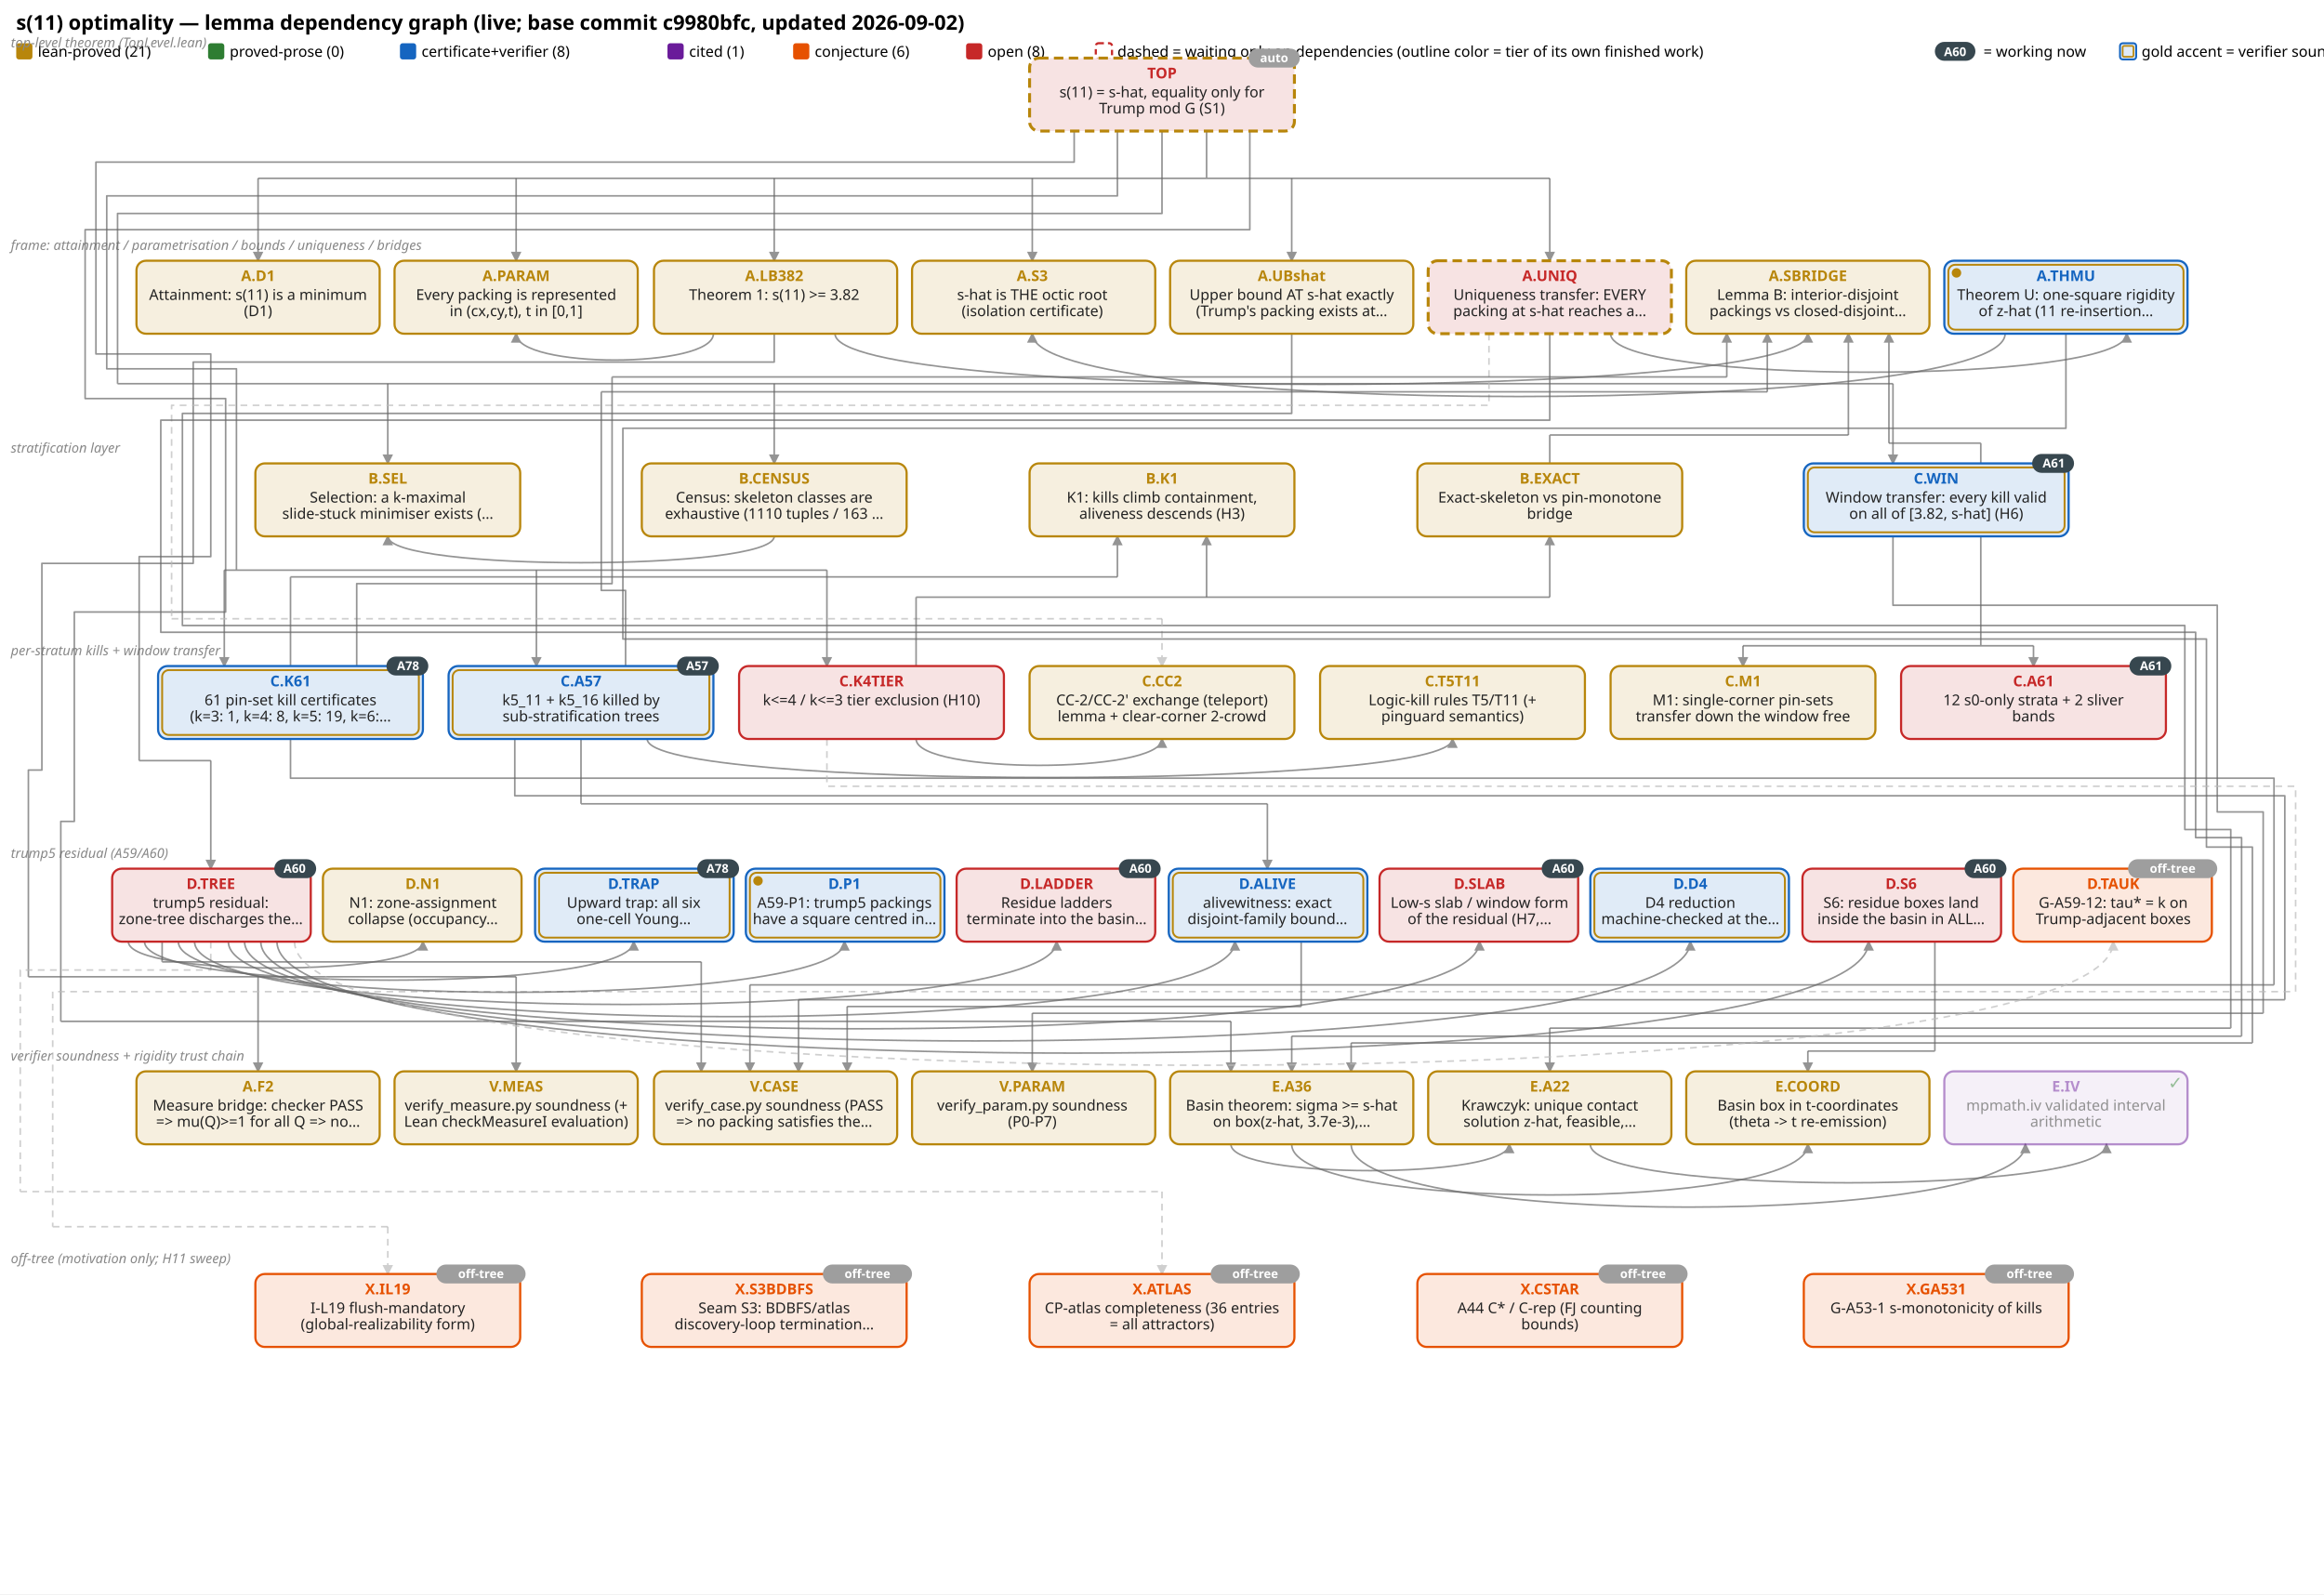
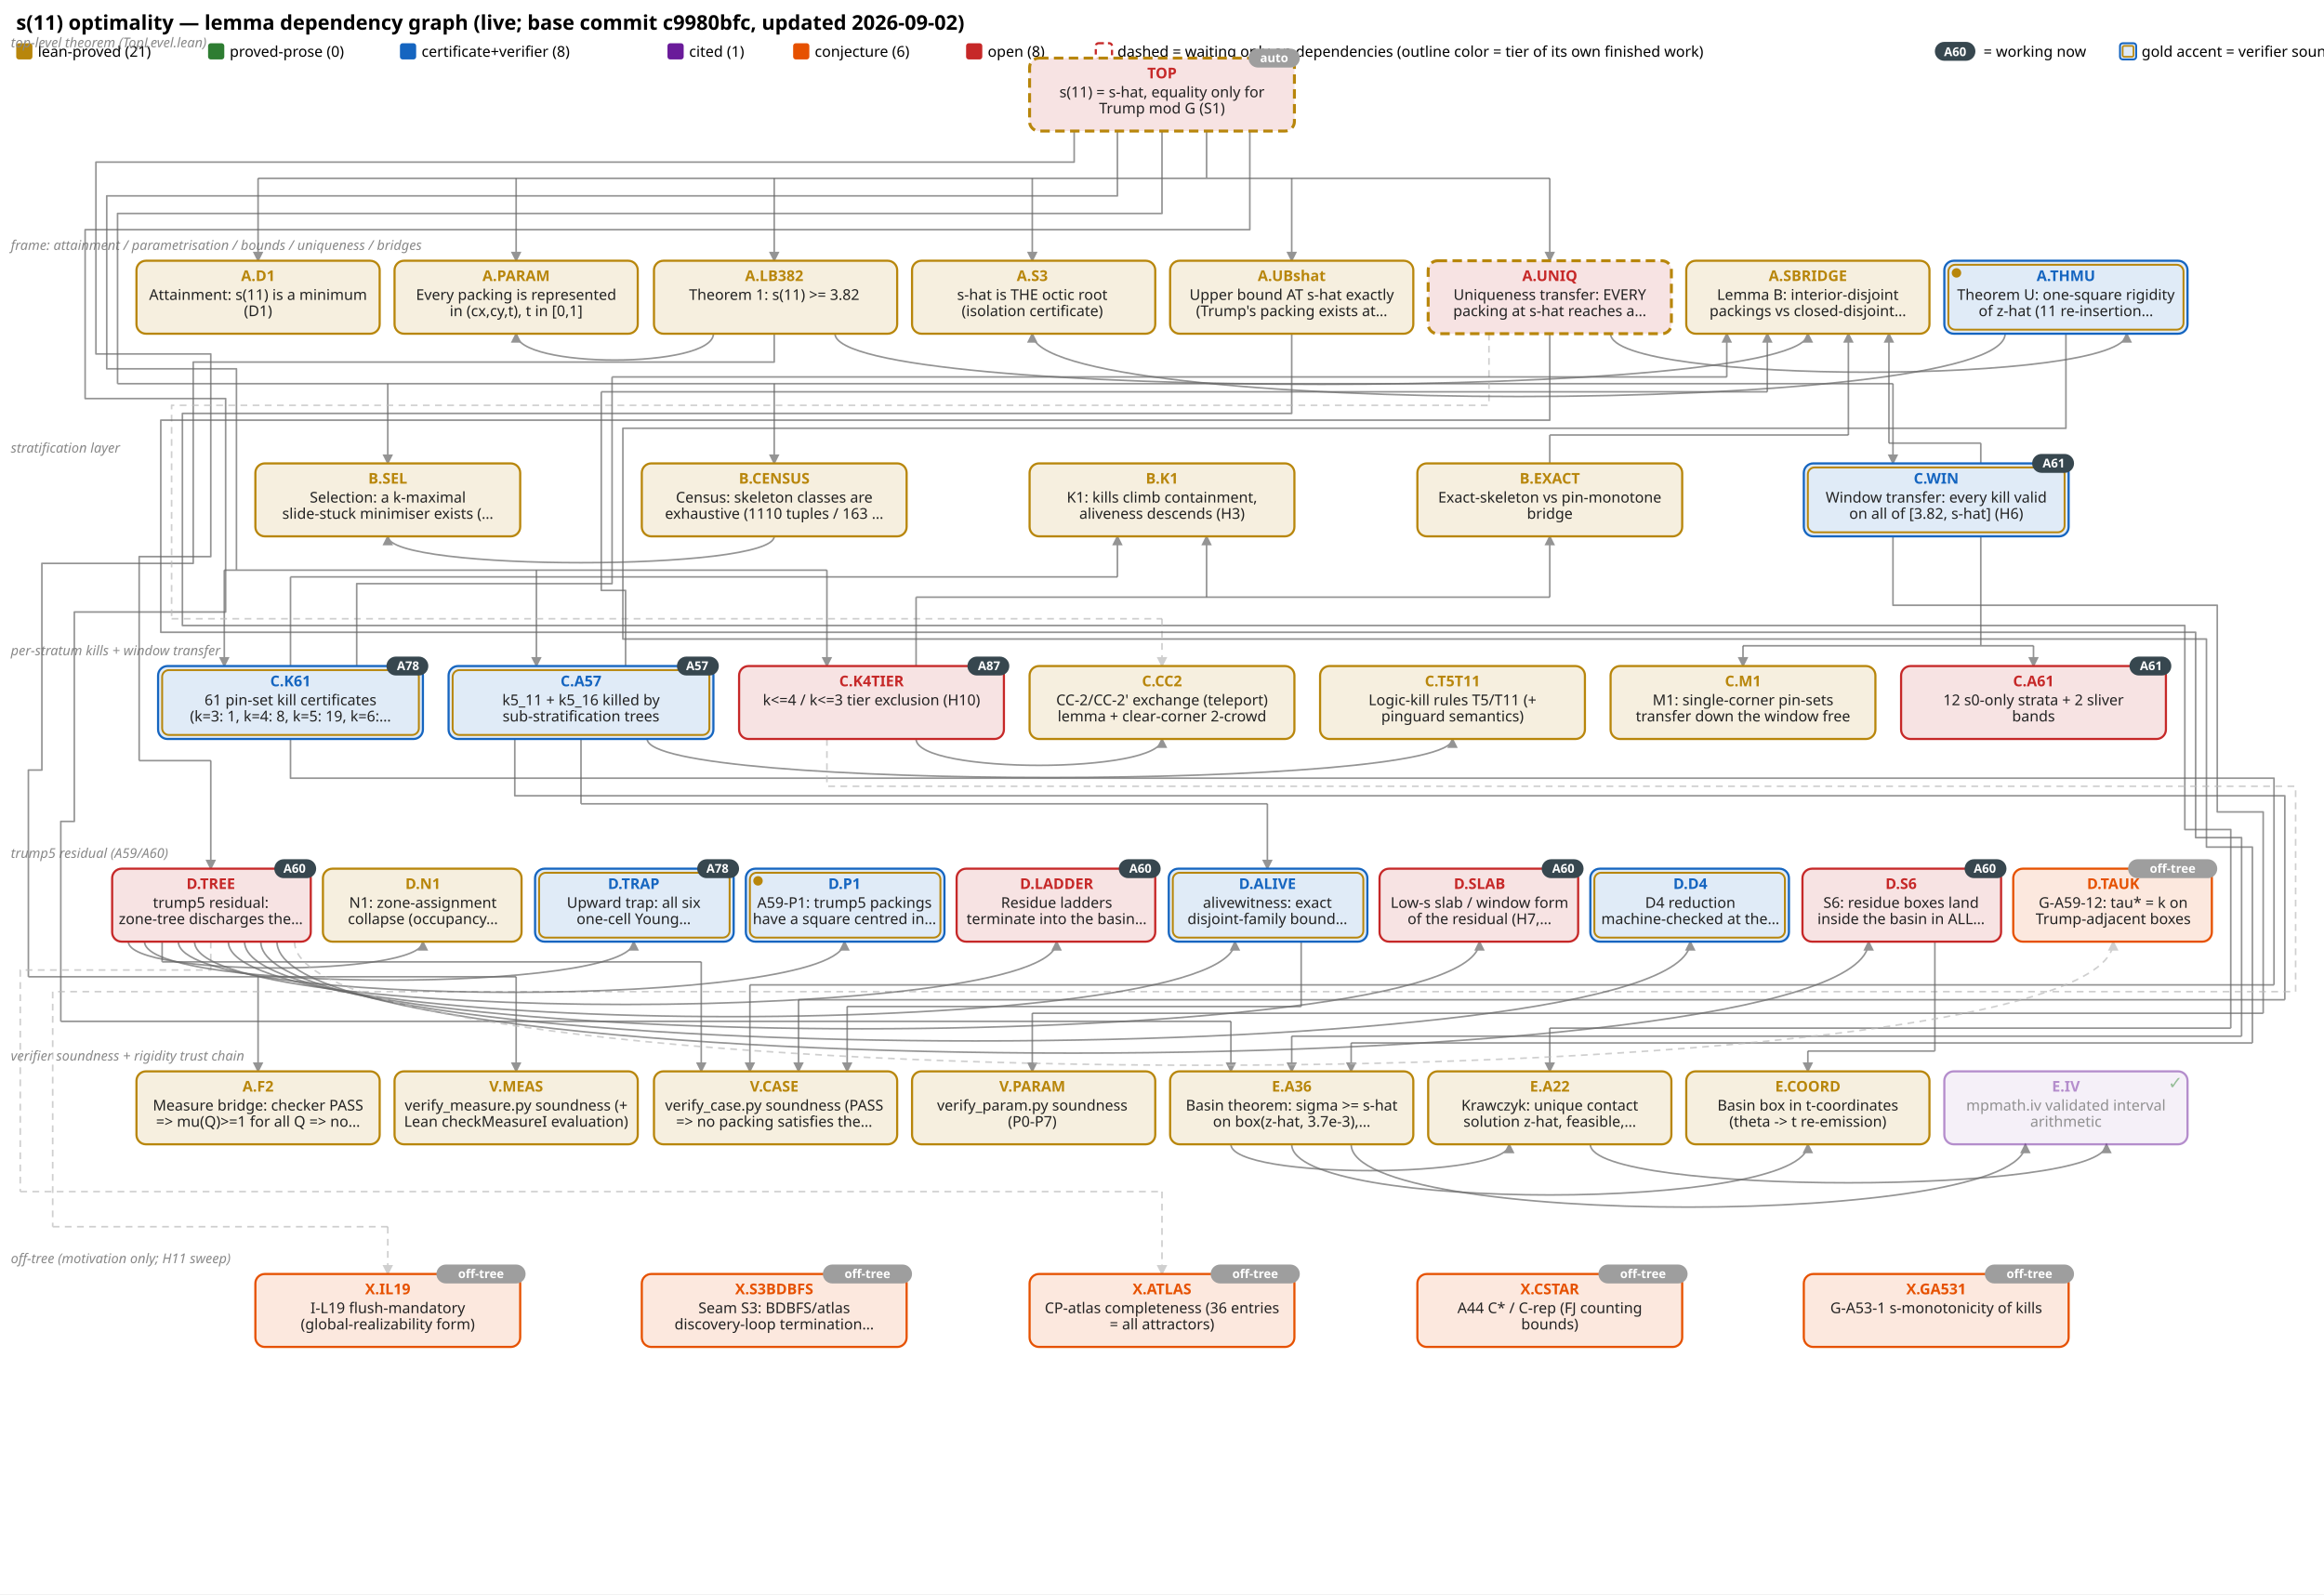
<svg xmlns="http://www.w3.org/2000/svg" width="1720" height="1180" font-family="Segoe UI, sans-serif" font-size="11">
  <defs>
    <marker id="arr" viewBox="0 0 10 10" refX="8.5" refY="5" markerWidth="6.5" markerHeight="6.5" orient="auto-start-reverse">
      <path d="M0,0 L10,5 L0,10 z" fill="#666" />
    </marker>
    <marker id="arrm" viewBox="0 0 10 10" refX="8.5" refY="5" markerWidth="6.5" markerHeight="6.5" orient="auto-start-reverse">
      <path d="M0,0 L10,5 L0,10 z" fill="#bbb" />
    </marker>
  </defs>
  <rect width="1720" height="1180" fill="white" />
  <text x="12" y="22" font-size="15" font-weight="bold">s(11) optimality — lemma dependency graph (live; base commit c9980bfc, updated 2026-09-02)</text>
  <rect x="12" y="32" width="12" height="12" fill="#b8860b" rx="2" />
  <text x="28" y="42">lean-proved (21)</text>
  <rect x="154" y="32" width="12" height="12" fill="#2e7d32" rx="2" />
  <text x="170" y="42">proved-prose (0)</text>
  <rect x="296" y="32" width="12" height="12" fill="#1565c0" rx="2" />
  <text x="312" y="42">certificate+verifier (8)</text>
  <rect x="494" y="32" width="12" height="12" fill="#6a1b9a" rx="2" />
  <text x="510" y="42">cited (1)</text>
  <rect x="587" y="32" width="12" height="12" fill="#e65100" rx="2" />
  <text x="603" y="42">conjecture (6)</text>
  <rect x="715" y="32" width="12" height="12" fill="#c62828" rx="2" />
  <text x="731" y="42">open (8)</text>
  <rect x="811" y="32" width="12" height="12" fill="none" stroke="#c62828" stroke-width="1.6" stroke-dasharray="4,3" rx="2" />
  <text x="827" y="42">dashed = waiting only on dependencies (outline color = tier of its own finished work)</text>
  <rect x="1432" y="31" width="30" height="14" rx="7" fill="#37474f" />
  <text x="1447" y="41.5" text-anchor="middle" fill="white" font-size="9" font-weight="bold">A60</text>
  <text x="1468" y="42">= working now</text>
  <rect x="1569" y="32" width="12" height="12" fill="#1565c0" fill-opacity="0.13" stroke="#1565c0" stroke-width="1.4" rx="2" />
  <rect x="1571" y="34" width="8" height="8" fill="none" stroke="#b8860b" stroke-width="1.2" rx="1" />
  <text x="1585" y="42">gold accent = verifier soundness Lean-proved · hover for details</text>
  <text x="8" y="35.0" font-size="10" fill="#888" font-style="italic">top-level theorem (TopLevel.lean)</text>
  <text x="8" y="185.0" font-size="10" fill="#888" font-style="italic">frame: attainment / parametrisation / bounds / uniqueness / bridges</text>
  <text x="8" y="335.0" font-size="10" fill="#888" font-style="italic">stratification layer</text>
  <text x="8" y="485.0" font-size="10" fill="#888" font-style="italic">per-stratum kills + window transfer</text>
  <text x="8" y="635.0" font-size="10" fill="#888" font-style="italic">trump5 residual (A59/A60)</text>
  <text x="8" y="785.0" font-size="10" fill="#888" font-style="italic">verifier soundness + rigidity trust chain</text>
  <text x="8" y="935.0" font-size="10" fill="#888" font-style="italic">off-tree (motivation only; H11 sweep)</text>
  <g>
    <path d="M 893 97 L 893 132 M 191 132 L 1147 132" fill="none" stroke="#666" stroke-width="1.2" opacity="0.7" stroke-linejoin="round" />
    <path d="M 191 132 L 191 193" fill="none" stroke="#666" stroke-width="1.2" opacity="0.7" marker-end="url(#arr)" />
    <path d="M 382 132 L 382 193" fill="none" stroke="#666" stroke-width="1.2" opacity="0.7" marker-end="url(#arr)" />
    <path d="M 573 132 L 573 193" fill="none" stroke="#666" stroke-width="1.2" opacity="0.7" marker-end="url(#arr)" />
    <path d="M 764 132 L 764 193" fill="none" stroke="#666" stroke-width="1.2" opacity="0.7" marker-end="url(#arr)" />
    <path d="M 956 132 L 956 193" fill="none" stroke="#666" stroke-width="1.2" opacity="0.7" marker-end="url(#arr)" />
    <path d="M 1147 132 L 1147 193" fill="none" stroke="#666" stroke-width="1.2" opacity="0.7" marker-end="url(#arr)" />
  </g>
  <g>
    <path d="M 860 97 L 860 158 L 87 158 L 87 284 M 87 284 L 1401 284" fill="none" stroke="#666" stroke-width="1.2" opacity="0.7" stroke-linejoin="round" />
    <path d="M 287 284 L 287 343" fill="none" stroke="#666" stroke-width="1.2" opacity="0.7" marker-end="url(#arr)" />
    <path d="M 573 284 L 573 343" fill="none" stroke="#666" stroke-width="1.2" opacity="0.7" marker-end="url(#arr)" />
    <path d="M 1401 284 L 1401 343" fill="none" stroke="#666" stroke-width="1.2" opacity="0.7" marker-end="url(#arr)" />
  </g>
  <g>
    <path d="M 827 97 L 827 145 L 79 145 L 79 273 L 175 273 L 175 422 M 166 422 L 612 422" fill="none" stroke="#666" stroke-width="1.2" opacity="0.7" stroke-linejoin="round" />
    <path d="M 166 422 L 166 493" fill="none" stroke="#666" stroke-width="1.2" opacity="0.7" marker-end="url(#arr)" />
    <path d="M 397 422 L 397 493" fill="none" stroke="#666" stroke-width="1.2" opacity="0.7" marker-end="url(#arr)" />
    <path d="M 612 422 L 612 493" fill="none" stroke="#666" stroke-width="1.2" opacity="0.7" marker-end="url(#arr)" />
  </g>
  <g>
    <path d="M 795 97 L 795 120 L 71 120 L 71 262 L 156 262 L 156 412 L 103 412 L 103 563 M 103 563 L 156 563" fill="none" stroke="#666" stroke-width="1.2" opacity="0.7" stroke-linejoin="round" />
    <path d="M 156 563 L 156 643" fill="none" stroke="#666" stroke-width="1.2" opacity="0.7" marker-end="url(#arr)" />
  </g>
  <g>
    <path d="M 925 97 L 925 170 L 63 170 L 63 295 L 167 295 L 167 453 L 55 453 L 55 608 L 45 608 L 45 756 M 45 756 L 911 756" fill="none" stroke="#666" stroke-width="1.2" opacity="0.7" stroke-linejoin="round" />
    <path d="M 911 756 L 911 793" fill="none" stroke="#666" stroke-width="1.2" opacity="0.7" marker-end="url(#arr)" />
  </g>
  <g>
    <path d="M 573 247 L 573 268 L 143 268 L 143 417 L 31 417 L 31 570 L 21 570 L 21 723 M 21 723 L 382 723" fill="none" stroke="#666" stroke-width="1.2" opacity="0.7" stroke-linejoin="round" />
    <path d="M 191 723 L 191 793" fill="none" stroke="#666" stroke-width="1.2" opacity="0.7" marker-end="url(#arr)" />
    <path d="M 382 723 L 382 793" fill="none" stroke="#666" stroke-width="1.2" opacity="0.7" marker-end="url(#arr)" />
  </g>
  <g>
    <path d="M 956 247 L 956 306 L 135 306 L 135 463 L 1617 463 L 1617 614 L 1651 614 L 1651 761 M 1147 761 L 1651 761" fill="none" stroke="#666" stroke-width="1.2" opacity="0.7" stroke-linejoin="round" />
    <path d="M 1147 761 L 1147 793" fill="none" stroke="#666" stroke-width="1.2" opacity="0.7" marker-end="url(#arr)" />
  </g>
  <g>
    <path d="M 1102 247 L 1102 300 L 127 300 L 127 458 M 127 458 L 860 458" fill="none" stroke="#bbb" stroke-width="1.2" stroke-dasharray="5,4" opacity="0.7" stroke-linejoin="round" />
    <path d="M 860 458 L 860 493" fill="none" stroke="#bbb" stroke-width="1.2" stroke-dasharray="5,4" opacity="0.7" marker-end="url(#arrm)" />
  </g>
  <g>
    <path d="M 1147 247 L 1147 311 L 119 311 L 119 468 L 1625 468 L 1625 620 L 1659 620 L 1659 767 M 956 767 L 1659 767" fill="none" stroke="#666" stroke-width="1.2" opacity="0.7" stroke-linejoin="round" />
    <path d="M 956 767 L 956 793" fill="none" stroke="#666" stroke-width="1.2" opacity="0.7" marker-end="url(#arr)" />
  </g>
  <g>
    <path d="M 1529 247 L 1529 317 L 461 317 L 461 473 L 1633 473 L 1633 627 L 1667 627 L 1667 772 M 1000 772 L 1667 772" fill="none" stroke="#666" stroke-width="1.2" opacity="0.7" stroke-linejoin="round" />
    <path d="M 1000 772 L 1000 793" fill="none" stroke="#666" stroke-width="1.2" opacity="0.7" marker-end="url(#arr)" />
  </g>
  <g>
    <path d="M 1147 343 L 1147 322 M 1147 322 L 1368 322" fill="none" stroke="#666" stroke-width="1.2" opacity="0.7" stroke-linejoin="round" />
    <path d="M 1368 322 L 1368 247" fill="none" stroke="#666" stroke-width="1.2" opacity="0.7" marker-end="url(#arr)" />
  </g>
  <g>
    <path d="M 1466 397 L 1466 478 M 1290 478 L 1505 478" fill="none" stroke="#666" stroke-width="1.2" opacity="0.7" stroke-linejoin="round" />
    <path d="M 1290 478 L 1290 493" fill="none" stroke="#666" stroke-width="1.2" opacity="0.7" marker-end="url(#arr)" />
    <path d="M 1505 478 L 1505 493" fill="none" stroke="#666" stroke-width="1.2" opacity="0.7" marker-end="url(#arr)" />
  </g>
  <g>
    <path d="M 1401 397 L 1401 448 L 1641 448 L 1641 601 L 1675 601 L 1675 750 M 764 750 L 1675 750" fill="none" stroke="#666" stroke-width="1.2" opacity="0.7" stroke-linejoin="round" />
    <path d="M 764 750 L 764 793" fill="none" stroke="#666" stroke-width="1.2" opacity="0.7" marker-end="url(#arr)" />
  </g>
  <g>
    <path d="M 1466 343 L 1466 328 M 1398 328 L 1466 328" fill="none" stroke="#666" stroke-width="1.2" opacity="0.7" stroke-linejoin="round" />
    <path d="M 1398 328 L 1398 247" fill="none" stroke="#666" stroke-width="1.2" opacity="0.7" marker-end="url(#arr)" />
  </g>
  <g>
    <path d="M 215 547 L 215 576 L 1683 576 L 1683 729 M 555 729 L 1683 729" fill="none" stroke="#666" stroke-width="1.2" opacity="0.7" stroke-linejoin="round" />
    <path d="M 555 729 L 555 793" fill="none" stroke="#666" stroke-width="1.2" opacity="0.7" marker-end="url(#arr)" />
  </g>
  <g>
    <path d="M 215 493 L 215 427 M 215 427 L 827 427" fill="none" stroke="#666" stroke-width="1.2" opacity="0.7" stroke-linejoin="round" />
    <path d="M 827 427 L 827 397" fill="none" stroke="#666" stroke-width="1.2" opacity="0.7" marker-end="url(#arr)" />
  </g>
  <g>
    <path d="M 264 493 L 264 432 L 453 432 L 453 279 M 453 279 L 1278 279" fill="none" stroke="#666" stroke-width="1.2" opacity="0.7" stroke-linejoin="round" />
    <path d="M 1278 279 L 1278 247" fill="none" stroke="#666" stroke-width="1.2" opacity="0.7" marker-end="url(#arr)" />
  </g>
  <g>
    <path d="M 381 547 L 381 589 L 1691 589 L 1691 740 M 591 740 L 1691 740" fill="none" stroke="#666" stroke-width="1.2" opacity="0.7" stroke-linejoin="round" />
    <path d="M 591 740 L 591 793" fill="none" stroke="#666" stroke-width="1.2" opacity="0.7" marker-end="url(#arr)" />
  </g>
  <g>
    <path d="M 430 547 L 430 595 M 430 595 L 938 595" fill="none" stroke="#666" stroke-width="1.2" opacity="0.7" stroke-linejoin="round" />
    <path d="M 938 595 L 938 643" fill="none" stroke="#666" stroke-width="1.2" opacity="0.7" marker-end="url(#arr)" />
  </g>
  <g>
    <path d="M 463 493 L 463 437 L 445 437 L 445 290 M 445 290 L 1308 290" fill="none" stroke="#666" stroke-width="1.2" opacity="0.7" stroke-linejoin="round" />
    <path d="M 1308 290 L 1308 247" fill="none" stroke="#666" stroke-width="1.2" opacity="0.7" marker-end="url(#arr)" />
  </g>
  <g>
    <path d="M 678 493 L 678 442 M 678 442 L 1147 442" fill="none" stroke="#666" stroke-width="1.2" opacity="0.7" stroke-linejoin="round" />
    <path d="M 893 442 L 893 397" fill="none" stroke="#666" stroke-width="1.2" opacity="0.7" marker-end="url(#arr)" />
    <path d="M 1147 442 L 1147 397" fill="none" stroke="#666" stroke-width="1.2" opacity="0.7" marker-end="url(#arr)" />
  </g>
  <g>
    <path d="M 612 547 L 612 582 L 1699 582 L 1699 734 L 39 734 L 39 908 M 39 908 L 287 908" fill="none" stroke="#bbb" stroke-width="1.2" stroke-dasharray="5,4" opacity="0.7" stroke-linejoin="round" />
    <path d="M 287 908 L 287 943" fill="none" stroke="#bbb" stroke-width="1.2" stroke-dasharray="5,4" opacity="0.7" marker-end="url(#arrm)" />
  </g>
  <g>
    <path d="M 120 697 L 120 712 M 120 712 L 519 712" fill="none" stroke="#666" stroke-width="1.2" opacity="0.7" stroke-linejoin="round" />
    <path d="M 519 712 L 519 793" fill="none" stroke="#666" stroke-width="1.2" opacity="0.7" marker-end="url(#arr)" />
  </g>
  <g>
    <path d="M 156 697 L 156 718 L 15 718 L 15 882 M 15 882 L 860 882" fill="none" stroke="#bbb" stroke-width="1.2" stroke-dasharray="5,4" opacity="0.7" stroke-linejoin="round" />
    <path d="M 860 882 L 860 943" fill="none" stroke="#bbb" stroke-width="1.2" stroke-dasharray="5,4" opacity="0.7" marker-end="url(#arrm)" />
  </g>
  <g>
    <path d="M 963 697 L 963 745 M 627 745 L 963 745" fill="none" stroke="#666" stroke-width="1.2" opacity="0.7" stroke-linejoin="round" />
    <path d="M 627 745 L 627 793" fill="none" stroke="#666" stroke-width="1.2" opacity="0.7" marker-end="url(#arr)" />
  </g>
  <g>
    <path d="M 1432 697 L 1432 778 M 1338 778 L 1432 778" fill="none" stroke="#666" stroke-width="1.2" opacity="0.7" stroke-linejoin="round" />
    <path d="M 1338 778 L 1338 793" fill="none" stroke="#666" stroke-width="1.2" opacity="0.7" marker-end="url(#arr)" />
  </g>
  <g>
    <path d="M 528 247 C 528 273 382 273 382 247" fill="none" stroke="#666" stroke-width="1.2" opacity="0.7" marker-end="url(#arr)" />
  </g>
  <g>
    <path d="M 573 397 C 573 423 287 423 287 397" fill="none" stroke="#666" stroke-width="1.2" opacity="0.7" marker-end="url(#arr)" />
  </g>
  <g>
    <path d="M 479 547 C 479 585 1075 585 1075 547" fill="none" stroke="#666" stroke-width="1.2" opacity="0.7" marker-end="url(#arr)" />
  </g>
  <g>
    <path d="M 678 547 C 678 573 860 573 860 547" fill="none" stroke="#666" stroke-width="1.2" opacity="0.7" marker-end="url(#arr)" />
  </g>
  <g>
    <path d="M 95 697 C 95 723 313 723 313 697" fill="none" stroke="#666" stroke-width="1.2" opacity="0.7" marker-end="url(#arr)" />
  </g>
  <g>
    <path d="M 107 697 C 107 735 469 735 469 697" fill="none" stroke="#666" stroke-width="1.2" opacity="0.7" marker-end="url(#arr)" />
  </g>
  <g>
    <path d="M 132 697 C 132 747 625 747 625 697" fill="none" stroke="#666" stroke-width="1.2" opacity="0.7" marker-end="url(#arr)" />
  </g>
  <g>
    <path d="M 144 697 C 144 759 782 759 782 697" fill="none" stroke="#666" stroke-width="1.2" opacity="0.7" marker-end="url(#arr)" />
  </g>
  <g>
    <path d="M 169 697 C 169 771 914 771 914 697" fill="none" stroke="#666" stroke-width="1.2" opacity="0.7" marker-end="url(#arr)" />
  </g>
  <g>
    <path d="M 181 697 C 181 783 1095 783 1095 697" fill="none" stroke="#666" stroke-width="1.2" opacity="0.7" marker-end="url(#arr)" />
  </g>
  <g>
    <path d="M 193 697 C 193 795 1251 795 1251 697" fill="none" stroke="#666" stroke-width="1.2" opacity="0.7" marker-end="url(#arr)" />
  </g>
  <g>
    <path d="M 205 697 C 205 807 1383 807 1383 697" fill="none" stroke="#666" stroke-width="1.2" opacity="0.7" marker-end="url(#arr)" />
  </g>
  <g>
    <path d="M 218 697 C 218 819 1564 819 1564 697" fill="none" stroke="#bbb" stroke-width="1.2" stroke-dasharray="5,4" opacity="0.7" marker-end="url(#arrm)" />
  </g>
  <g>
    <path d="M 911 847 C 911 873 1117 873 1117 847" fill="none" stroke="#666" stroke-width="1.2" opacity="0.7" marker-end="url(#arr)" />
  </g>
  <g>
    <path d="M 1000 847 C 1000 909 1499 909 1499 847" fill="none" stroke="#666" stroke-width="1.2" opacity="0.7" marker-end="url(#arr)" />
  </g>
  <g>
    <path d="M 956 847 C 956 897 1338 897 1338 847" fill="none" stroke="#666" stroke-width="1.2" opacity="0.7" marker-end="url(#arr)" />
  </g>
  <g>
    <path d="M 1177 847 C 1177 885 1559 885 1559 847" fill="none" stroke="#666" stroke-width="1.2" opacity="0.7" marker-end="url(#arr)" />
  </g>
  <g>
    <path d="M 618 247 C 618 297 1338 297 1338 247" fill="none" stroke="#666" stroke-width="1.2" opacity="0.7" marker-end="url(#arr)" />
  </g>
  <g>
    <path d="M 1192 247 C 1192 285 1574 285 1574 247" fill="none" stroke="#666" stroke-width="1.2" opacity="0.7" marker-end="url(#arr)" />
  </g>
  <g>
    <path d="M 1484 247 C 1484 309 764 309 764 247" fill="none" stroke="#666" stroke-width="1.2" opacity="0.7" marker-end="url(#arr)" />
  </g>
  <g>
    <rect x="762" y="43" width="196" height="54" rx="7" fill="white" />
    <rect x="762" y="43" width="196" height="54" rx="7" fill="#c62828" fill-opacity="0.13" stroke="#b8860b" stroke-width="2.2" stroke-dasharray="7,4" />
    <text x="860" y="58" text-anchor="middle" font-weight="bold" fill="#c62828">TOP</text>
    <text x="860" y="72" text-anchor="middle" fill="#222">s(11) = s-hat, equality only for</text>
    <text x="860" y="84" text-anchor="middle" fill="#222">Trump mod G (S1)</text>
    <rect x="924" y="36" width="38" height="14" rx="7" fill="#9e9e9e" />
    <text x="943" y="46" text-anchor="middle" fill="white" font-size="9" font-weight="bold">auto</text>
  </g>
  <g>
    <rect x="101" y="193" width="180" height="54" rx="7" fill="white" />
    <rect x="101" y="193" width="180" height="54" rx="7" fill="#b8860b" fill-opacity="0.13" stroke="#b8860b" stroke-width="1.6" />
    <text x="191" y="208" text-anchor="middle" font-weight="bold" fill="#b8860b">A.D1</text>
    <text x="191" y="222" text-anchor="middle" fill="#222">Attainment: s(11) is a minimum</text>
    <text x="191" y="234" text-anchor="middle" fill="#222">(D1)</text>
  </g>
  <g>
    <rect x="292" y="193" width="180" height="54" rx="7" fill="white" />
    <rect x="292" y="193" width="180" height="54" rx="7" fill="#b8860b" fill-opacity="0.13" stroke="#b8860b" stroke-width="1.6" />
    <text x="382" y="208" text-anchor="middle" font-weight="bold" fill="#b8860b">A.PARAM</text>
    <text x="382" y="222" text-anchor="middle" fill="#222">Every packing is represented</text>
    <text x="382" y="234" text-anchor="middle" fill="#222">in (cx,cy,t), t in [0,1]</text>
  </g>
  <g>
    <rect x="484" y="193" width="180" height="54" rx="7" fill="white" />
    <rect x="484" y="193" width="180" height="54" rx="7" fill="#b8860b" fill-opacity="0.13" stroke="#b8860b" stroke-width="1.6" />
    <text x="573" y="208" text-anchor="middle" font-weight="bold" fill="#b8860b">A.LB382</text>
    <text x="573" y="222" text-anchor="middle" fill="#222">Theorem 1: s(11) &gt;= 3.82</text>
  </g>
  <g>
    <rect x="675" y="193" width="180" height="54" rx="7" fill="white" />
    <rect x="675" y="193" width="180" height="54" rx="7" fill="#b8860b" fill-opacity="0.13" stroke="#b8860b" stroke-width="1.6" />
    <text x="764" y="208" text-anchor="middle" font-weight="bold" fill="#b8860b">A.S3</text>
    <text x="764" y="222" text-anchor="middle" fill="#222">s-hat is THE octic root</text>
    <text x="764" y="234" text-anchor="middle" fill="#222">(isolation certificate)</text>
  </g>
  <g>
    <rect x="866" y="193" width="180" height="54" rx="7" fill="white" />
    <rect x="866" y="193" width="180" height="54" rx="7" fill="#b8860b" fill-opacity="0.13" stroke="#b8860b" stroke-width="1.6" />
    <text x="956" y="208" text-anchor="middle" font-weight="bold" fill="#b8860b">A.UBshat</text>
    <text x="956" y="222" text-anchor="middle" fill="#222">Upper bound AT s-hat exactly</text>
    <text x="956" y="234" text-anchor="middle" fill="#222">(Trump's packing exists at…</text>
  </g>
  <g>
    <rect x="1057" y="193" width="180" height="54" rx="7" fill="white" />
    <rect x="1057" y="193" width="180" height="54" rx="7" fill="#c62828" fill-opacity="0.13" stroke="#b8860b" stroke-width="2.2" stroke-dasharray="7,4" />
    <text x="1147" y="208" text-anchor="middle" font-weight="bold" fill="#c62828">A.UNIQ</text>
    <text x="1147" y="222" text-anchor="middle" fill="#222">Uniqueness transfer: EVERY</text>
    <text x="1147" y="234" text-anchor="middle" fill="#222">packing at s-hat reaches a…</text>
  </g>
  <g>
    <rect x="1248" y="193" width="180" height="54" rx="7" fill="white" />
    <rect x="1248" y="193" width="180" height="54" rx="7" fill="#b8860b" fill-opacity="0.13" stroke="#b8860b" stroke-width="1.6" />
    <text x="1338" y="208" text-anchor="middle" font-weight="bold" fill="#b8860b">A.SBRIDGE</text>
    <text x="1338" y="222" text-anchor="middle" fill="#222">Lemma B: interior-disjoint</text>
    <text x="1338" y="234" text-anchor="middle" fill="#222">packings vs closed-disjoint…</text>
  </g>
  <g>
    <rect x="1439" y="193" width="180" height="54" rx="7" fill="white" />
    <rect x="1439" y="193" width="180" height="54" rx="7" fill="#1565c0" fill-opacity="0.13" stroke="#1565c0" stroke-width="1.6" />
    <rect x="1442" y="196" width="174" height="48" rx="5" fill="none" stroke="#b8860b" stroke-width="1.4" />
    <circle cx="1448" cy="202" r="3.5" fill="#b8860b" />
    <text x="1529" y="208" text-anchor="middle" font-weight="bold" fill="#1565c0">A.THMU</text>
    <text x="1529" y="222" text-anchor="middle" fill="#222">Theorem U: one-square rigidity</text>
    <text x="1529" y="234" text-anchor="middle" fill="#222">of z-hat (11 re-insertion…</text>
  </g>
  <g>
    <rect x="189" y="343" width="196" height="54" rx="7" fill="white" />
    <rect x="189" y="343" width="196" height="54" rx="7" fill="#b8860b" fill-opacity="0.13" stroke="#b8860b" stroke-width="1.6" />
    <text x="287" y="358" text-anchor="middle" font-weight="bold" fill="#b8860b">B.SEL</text>
    <text x="287" y="372" text-anchor="middle" fill="#222">Selection: a k-maximal</text>
    <text x="287" y="384" text-anchor="middle" fill="#222">slide-stuck minimiser exists (…</text>
  </g>
  <g>
    <rect x="475" y="343" width="196" height="54" rx="7" fill="white" />
    <rect x="475" y="343" width="196" height="54" rx="7" fill="#b8860b" fill-opacity="0.13" stroke="#b8860b" stroke-width="1.6" />
    <text x="573" y="358" text-anchor="middle" font-weight="bold" fill="#b8860b">B.CENSUS</text>
    <text x="573" y="372" text-anchor="middle" fill="#222">Census: skeleton classes are</text>
    <text x="573" y="384" text-anchor="middle" fill="#222">exhaustive (1110 tuples / 163 …</text>
  </g>
  <g>
    <rect x="762" y="343" width="196" height="54" rx="7" fill="white" />
    <rect x="762" y="343" width="196" height="54" rx="7" fill="#b8860b" fill-opacity="0.13" stroke="#b8860b" stroke-width="1.6" />
    <text x="860" y="358" text-anchor="middle" font-weight="bold" fill="#b8860b">B.K1</text>
    <text x="860" y="372" text-anchor="middle" fill="#222">K1: kills climb containment,</text>
    <text x="860" y="384" text-anchor="middle" fill="#222">aliveness descends (H3)</text>
  </g>
  <g>
    <rect x="1049" y="343" width="196" height="54" rx="7" fill="white" />
    <rect x="1049" y="343" width="196" height="54" rx="7" fill="#b8860b" fill-opacity="0.13" stroke="#b8860b" stroke-width="1.6" />
    <text x="1147" y="358" text-anchor="middle" font-weight="bold" fill="#b8860b">B.EXACT</text>
    <text x="1147" y="372" text-anchor="middle" fill="#222">Exact-skeleton vs pin-monotone</text>
    <text x="1147" y="384" text-anchor="middle" fill="#222">bridge</text>
  </g>
  <g>
    <rect x="1335" y="343" width="196" height="54" rx="7" fill="white" />
    <rect x="1335" y="343" width="196" height="54" rx="7" fill="#1565c0" fill-opacity="0.13" stroke="#1565c0" stroke-width="1.6" />
    <rect x="1338" y="346" width="190" height="48" rx="5" fill="none" stroke="#b8860b" stroke-width="1.4" />
    <text x="1433" y="358" text-anchor="middle" font-weight="bold" fill="#1565c0">C.WIN</text>
    <text x="1433" y="372" text-anchor="middle" fill="#222">Window transfer: every kill valid</text>
    <text x="1433" y="384" text-anchor="middle" fill="#222">on all of [3.82, s-hat] (H6)</text>
    <rect x="1504" y="336" width="31" height="14" rx="7" fill="#37474f" />
    <text x="1520" y="346" text-anchor="middle" fill="white" font-size="9" font-weight="bold">A61</text>
  </g>
  <g>
    <rect x="117" y="493" width="196" height="54" rx="7" fill="white" />
    <rect x="117" y="493" width="196" height="54" rx="7" fill="#1565c0" fill-opacity="0.13" stroke="#1565c0" stroke-width="1.6" />
    <rect x="120" y="496" width="190" height="48" rx="5" fill="none" stroke="#b8860b" stroke-width="1.4" />
    <text x="215" y="508" text-anchor="middle" font-weight="bold" fill="#1565c0">C.K61</text>
    <text x="215" y="522" text-anchor="middle" fill="#222">61 pin-set kill certificates</text>
    <text x="215" y="534" text-anchor="middle" fill="#222">(k=3: 1, k=4: 8, k=5: 19, k=6:…</text>
    <rect x="286" y="486" width="31" height="14" rx="7" fill="#37474f" />
    <text x="302" y="496" text-anchor="middle" fill="white" font-size="9" font-weight="bold">A78</text>
  </g>
  <g>
    <rect x="332" y="493" width="196" height="54" rx="7" fill="white" />
    <rect x="332" y="493" width="196" height="54" rx="7" fill="#1565c0" fill-opacity="0.13" stroke="#1565c0" stroke-width="1.6" />
    <rect x="335" y="496" width="190" height="48" rx="5" fill="none" stroke="#b8860b" stroke-width="1.4" />
    <text x="430" y="508" text-anchor="middle" font-weight="bold" fill="#1565c0">C.A57</text>
    <text x="430" y="522" text-anchor="middle" fill="#222">k5_11 + k5_16 killed by</text>
    <text x="430" y="534" text-anchor="middle" fill="#222">sub-stratification trees</text>
    <rect x="501" y="486" width="31" height="14" rx="7" fill="#37474f" />
    <text x="516" y="496" text-anchor="middle" fill="white" font-size="9" font-weight="bold">A57</text>
  </g>
  <g>
    <rect x="547" y="493" width="196" height="54" rx="7" fill="white" />
    <rect x="547" y="493" width="196" height="54" rx="7" fill="#c62828" fill-opacity="0.13" stroke="#c62828" stroke-width="1.6" />
    <text x="645" y="508" text-anchor="middle" font-weight="bold" fill="#c62828">C.K4TIER</text>
    <text x="645" y="522" text-anchor="middle" fill="#222">k&lt;=4 / k&lt;=3 tier exclusion (H10)</text>
+     <rect x="716" y="486" width="31" height="14" rx="7" fill="#37474f" />
+     <text x="732" y="496" text-anchor="middle" fill="white" font-size="9" font-weight="bold">A87</text>
  </g>
  <g>
    <rect x="762" y="493" width="196" height="54" rx="7" fill="white" />
    <rect x="762" y="493" width="196" height="54" rx="7" fill="#b8860b" fill-opacity="0.13" stroke="#b8860b" stroke-width="1.6" />
    <text x="860" y="508" text-anchor="middle" font-weight="bold" fill="#b8860b">C.CC2</text>
    <text x="860" y="522" text-anchor="middle" fill="#222">CC-2/CC-2' exchange (teleport)</text>
    <text x="860" y="534" text-anchor="middle" fill="#222">lemma + clear-corner 2-crowd</text>
  </g>
  <g>
    <rect x="977" y="493" width="196" height="54" rx="7" fill="white" />
    <rect x="977" y="493" width="196" height="54" rx="7" fill="#b8860b" fill-opacity="0.13" stroke="#b8860b" stroke-width="1.6" />
    <text x="1075" y="508" text-anchor="middle" font-weight="bold" fill="#b8860b">C.T5T11</text>
    <text x="1075" y="522" text-anchor="middle" fill="#222">Logic-kill rules T5/T11 (+</text>
    <text x="1075" y="534" text-anchor="middle" fill="#222">pinguard semantics)</text>
  </g>
  <g>
    <rect x="1192" y="493" width="196" height="54" rx="7" fill="white" />
    <rect x="1192" y="493" width="196" height="54" rx="7" fill="#b8860b" fill-opacity="0.13" stroke="#b8860b" stroke-width="1.6" />
    <text x="1290" y="508" text-anchor="middle" font-weight="bold" fill="#b8860b">C.M1</text>
    <text x="1290" y="522" text-anchor="middle" fill="#222">M1: single-corner pin-sets</text>
    <text x="1290" y="534" text-anchor="middle" fill="#222">transfer down the window free</text>
  </g>
  <g>
    <rect x="1407" y="493" width="196" height="54" rx="7" fill="white" />
    <rect x="1407" y="493" width="196" height="54" rx="7" fill="#c62828" fill-opacity="0.13" stroke="#c62828" stroke-width="1.6" />
    <text x="1505" y="508" text-anchor="middle" font-weight="bold" fill="#c62828">C.A61</text>
    <text x="1505" y="522" text-anchor="middle" fill="#222">12 s0-only strata + 2 sliver</text>
    <text x="1505" y="534" text-anchor="middle" fill="#222">bands</text>
    <rect x="1576" y="486" width="31" height="14" rx="7" fill="#37474f" />
    <text x="1592" y="496" text-anchor="middle" fill="white" font-size="9" font-weight="bold">A61</text>
  </g>
  <g>
    <rect x="83" y="643" width="147" height="54" rx="7" fill="white" />
    <rect x="83" y="643" width="147" height="54" rx="7" fill="#c62828" fill-opacity="0.13" stroke="#c62828" stroke-width="1.6" />
    <text x="156" y="658" text-anchor="middle" font-weight="bold" fill="#c62828">D.TREE</text>
    <text x="156" y="672" text-anchor="middle" fill="#222">trump5 residual:</text>
    <text x="156" y="684" text-anchor="middle" fill="#222">zone-tree discharges the…</text>
    <rect x="203" y="636" width="31" height="14" rx="7" fill="#37474f" />
    <text x="218" y="646" text-anchor="middle" fill="white" font-size="9" font-weight="bold">A60</text>
  </g>
  <g>
    <rect x="239" y="643" width="147" height="54" rx="7" fill="white" />
    <rect x="239" y="643" width="147" height="54" rx="7" fill="#b8860b" fill-opacity="0.13" stroke="#b8860b" stroke-width="1.6" />
    <text x="313" y="658" text-anchor="middle" font-weight="bold" fill="#b8860b">D.N1</text>
    <text x="313" y="672" text-anchor="middle" fill="#222">N1: zone-assignment</text>
    <text x="313" y="684" text-anchor="middle" fill="#222">collapse (occupancy…</text>
  </g>
  <g>
    <rect x="396" y="643" width="147" height="54" rx="7" fill="white" />
    <rect x="396" y="643" width="147" height="54" rx="7" fill="#1565c0" fill-opacity="0.13" stroke="#1565c0" stroke-width="1.6" />
    <rect x="399" y="646" width="141" height="48" rx="5" fill="none" stroke="#b8860b" stroke-width="1.4" />
    <text x="469" y="658" text-anchor="middle" font-weight="bold" fill="#1565c0">D.TRAP</text>
    <text x="469" y="672" text-anchor="middle" fill="#222">Upward trap: all six</text>
    <text x="469" y="684" text-anchor="middle" fill="#222">one-cell Young…</text>
    <rect x="516" y="636" width="31" height="14" rx="7" fill="#37474f" />
    <text x="531" y="646" text-anchor="middle" fill="white" font-size="9" font-weight="bold">A78</text>
  </g>
  <g>
    <rect x="552" y="643" width="147" height="54" rx="7" fill="white" />
    <rect x="552" y="643" width="147" height="54" rx="7" fill="#1565c0" fill-opacity="0.13" stroke="#1565c0" stroke-width="1.6" />
    <rect x="555" y="646" width="141" height="48" rx="5" fill="none" stroke="#b8860b" stroke-width="1.4" />
    <circle cx="561" cy="652" r="3.5" fill="#b8860b" />
    <text x="625" y="658" text-anchor="middle" font-weight="bold" fill="#1565c0">D.P1</text>
    <text x="625" y="672" text-anchor="middle" fill="#222">A59-P1: trump5 packings</text>
    <text x="625" y="684" text-anchor="middle" fill="#222">have a square centred in…</text>
  </g>
  <g>
    <rect x="708" y="643" width="147" height="54" rx="7" fill="white" />
    <rect x="708" y="643" width="147" height="54" rx="7" fill="#c62828" fill-opacity="0.13" stroke="#c62828" stroke-width="1.6" />
    <text x="782" y="658" text-anchor="middle" font-weight="bold" fill="#c62828">D.LADDER</text>
    <text x="782" y="672" text-anchor="middle" fill="#222">Residue ladders</text>
    <text x="782" y="684" text-anchor="middle" fill="#222">terminate into the basin…</text>
    <rect x="828" y="636" width="31" height="14" rx="7" fill="#37474f" />
    <text x="844" y="646" text-anchor="middle" fill="white" font-size="9" font-weight="bold">A60</text>
  </g>
  <g>
    <rect x="865" y="643" width="147" height="54" rx="7" fill="white" />
    <rect x="865" y="643" width="147" height="54" rx="7" fill="#1565c0" fill-opacity="0.13" stroke="#1565c0" stroke-width="1.6" />
    <rect x="868" y="646" width="141" height="48" rx="5" fill="none" stroke="#b8860b" stroke-width="1.4" />
    <text x="938" y="658" text-anchor="middle" font-weight="bold" fill="#1565c0">D.ALIVE</text>
    <text x="938" y="672" text-anchor="middle" fill="#222">alivewitness: exact</text>
    <text x="938" y="684" text-anchor="middle" fill="#222">disjoint-family bound…</text>
  </g>
  <g>
    <rect x="1021" y="643" width="147" height="54" rx="7" fill="white" />
    <rect x="1021" y="643" width="147" height="54" rx="7" fill="#c62828" fill-opacity="0.13" stroke="#c62828" stroke-width="1.6" />
    <text x="1095" y="658" text-anchor="middle" font-weight="bold" fill="#c62828">D.SLAB</text>
    <text x="1095" y="672" text-anchor="middle" fill="#222">Low-s slab / window form</text>
    <text x="1095" y="684" text-anchor="middle" fill="#222">of the residual (H7,…</text>
    <rect x="1141" y="636" width="31" height="14" rx="7" fill="#37474f" />
    <text x="1157" y="646" text-anchor="middle" fill="white" font-size="9" font-weight="bold">A60</text>
  </g>
  <g>
    <rect x="1177" y="643" width="147" height="54" rx="7" fill="white" />
    <rect x="1177" y="643" width="147" height="54" rx="7" fill="#1565c0" fill-opacity="0.13" stroke="#1565c0" stroke-width="1.6" />
    <rect x="1180" y="646" width="141" height="48" rx="5" fill="none" stroke="#b8860b" stroke-width="1.4" />
    <text x="1251" y="658" text-anchor="middle" font-weight="bold" fill="#1565c0">D.D4</text>
    <text x="1251" y="672" text-anchor="middle" fill="#222">D4 reduction</text>
    <text x="1251" y="684" text-anchor="middle" fill="#222">machine-checked at the…</text>
  </g>
  <g>
    <rect x="1334" y="643" width="147" height="54" rx="7" fill="white" />
    <rect x="1334" y="643" width="147" height="54" rx="7" fill="#c62828" fill-opacity="0.13" stroke="#c62828" stroke-width="1.6" />
    <text x="1407" y="658" text-anchor="middle" font-weight="bold" fill="#c62828">D.S6</text>
    <text x="1407" y="672" text-anchor="middle" fill="#222">S6: residue boxes land</text>
    <text x="1407" y="684" text-anchor="middle" fill="#222">inside the basin in ALL…</text>
    <rect x="1454" y="636" width="31" height="14" rx="7" fill="#37474f" />
    <text x="1469" y="646" text-anchor="middle" fill="white" font-size="9" font-weight="bold">A60</text>
  </g>
  <g>
    <rect x="1490" y="643" width="147" height="54" rx="7" fill="white" />
    <rect x="1490" y="643" width="147" height="54" rx="7" fill="#e65100" fill-opacity="0.13" stroke="#e65100" stroke-width="1.6" />
    <text x="1564" y="658" text-anchor="middle" font-weight="bold" fill="#e65100">D.TAUK</text>
    <text x="1564" y="672" text-anchor="middle" fill="#222">G-A59-12: tau* = k on</text>
    <text x="1564" y="684" text-anchor="middle" fill="#222">Trump-adjacent boxes</text>
    <rect x="1575" y="636" width="66" height="14" rx="7" fill="#9e9e9e" />
    <text x="1608" y="646" text-anchor="middle" fill="white" font-size="9" font-weight="bold">off-tree</text>
  </g>
  <g>
    <rect x="101" y="793" width="180" height="54" rx="7" fill="white" />
    <rect x="101" y="793" width="180" height="54" rx="7" fill="#b8860b" fill-opacity="0.13" stroke="#b8860b" stroke-width="1.6" />
    <text x="191" y="808" text-anchor="middle" font-weight="bold" fill="#b8860b">A.F2</text>
    <text x="191" y="822" text-anchor="middle" fill="#222">Measure bridge: checker PASS</text>
    <text x="191" y="834" text-anchor="middle" fill="#222">=&gt; mu(Q)&gt;=1 for all Q =&gt; no…</text>
  </g>
  <g>
    <rect x="292" y="793" width="180" height="54" rx="7" fill="white" />
    <rect x="292" y="793" width="180" height="54" rx="7" fill="#b8860b" fill-opacity="0.13" stroke="#b8860b" stroke-width="1.6" />
    <text x="382" y="808" text-anchor="middle" font-weight="bold" fill="#b8860b">V.MEAS</text>
    <text x="382" y="822" text-anchor="middle" fill="#222">verify_measure.py soundness (+</text>
    <text x="382" y="834" text-anchor="middle" fill="#222">Lean checkMeasureI evaluation)</text>
  </g>
  <g>
    <rect x="484" y="793" width="180" height="54" rx="7" fill="white" />
    <rect x="484" y="793" width="180" height="54" rx="7" fill="#b8860b" fill-opacity="0.13" stroke="#b8860b" stroke-width="1.6" />
    <text x="573" y="808" text-anchor="middle" font-weight="bold" fill="#b8860b">V.CASE</text>
    <text x="573" y="822" text-anchor="middle" fill="#222">verify_case.py soundness (PASS</text>
    <text x="573" y="834" text-anchor="middle" fill="#222">=&gt; no packing satisfies the…</text>
  </g>
  <g>
    <rect x="675" y="793" width="180" height="54" rx="7" fill="white" />
    <rect x="675" y="793" width="180" height="54" rx="7" fill="#b8860b" fill-opacity="0.13" stroke="#b8860b" stroke-width="1.6" />
    <text x="764" y="808" text-anchor="middle" font-weight="bold" fill="#b8860b">V.PARAM</text>
    <text x="764" y="822" text-anchor="middle" fill="#222">verify_param.py soundness</text>
    <text x="764" y="834" text-anchor="middle" fill="#222">(P0-P7)</text>
  </g>
  <g>
    <rect x="866" y="793" width="180" height="54" rx="7" fill="white" />
    <rect x="866" y="793" width="180" height="54" rx="7" fill="#b8860b" fill-opacity="0.13" stroke="#b8860b" stroke-width="1.6" />
    <text x="956" y="808" text-anchor="middle" font-weight="bold" fill="#b8860b">E.A36</text>
    <text x="956" y="822" text-anchor="middle" fill="#222">Basin theorem: sigma &gt;= s-hat</text>
    <text x="956" y="834" text-anchor="middle" fill="#222">on box(z-hat, 3.7e-3),…</text>
  </g>
  <g>
    <rect x="1057" y="793" width="180" height="54" rx="7" fill="white" />
    <rect x="1057" y="793" width="180" height="54" rx="7" fill="#b8860b" fill-opacity="0.13" stroke="#b8860b" stroke-width="1.6" />
    <text x="1147" y="808" text-anchor="middle" font-weight="bold" fill="#b8860b">E.A22</text>
    <text x="1147" y="822" text-anchor="middle" fill="#222">Krawczyk: unique contact</text>
    <text x="1147" y="834" text-anchor="middle" fill="#222">solution z-hat, feasible,…</text>
  </g>
  <g>
    <rect x="1248" y="793" width="180" height="54" rx="7" fill="white" />
    <rect x="1248" y="793" width="180" height="54" rx="7" fill="#b8860b" fill-opacity="0.13" stroke="#b8860b" stroke-width="1.6" />
    <text x="1338" y="808" text-anchor="middle" font-weight="bold" fill="#b8860b">E.COORD</text>
    <text x="1338" y="822" text-anchor="middle" fill="#222">Basin box in t-coordinates</text>
    <text x="1338" y="834" text-anchor="middle" fill="#222">(theta -&gt; t re-emission)</text>
  </g>
  <g>
    <g opacity="0.5">
      <rect x="1439" y="793" width="180" height="54" rx="7" fill="white" />
      <rect x="1439" y="793" width="180" height="54" rx="7" fill="#6a1b9a" fill-opacity="0.13" stroke="#6a1b9a" stroke-width="1.6" />
      <text x="1610" y="806" text-anchor="middle" fill="#2e7d32" font-size="13" font-weight="bold">✓</text>
      <text x="1529" y="808" text-anchor="middle" font-weight="bold" fill="#6a1b9a">E.IV</text>
      <text x="1529" y="822" text-anchor="middle" fill="#222">mpmath.iv validated interval</text>
      <text x="1529" y="834" text-anchor="middle" fill="#222">arithmetic</text>
    </g>
  </g>
  <g>
    <rect x="189" y="943" width="196" height="54" rx="7" fill="white" />
    <rect x="189" y="943" width="196" height="54" rx="7" fill="#e65100" fill-opacity="0.13" stroke="#e65100" stroke-width="1.6" />
    <text x="287" y="958" text-anchor="middle" font-weight="bold" fill="#e65100">X.IL19</text>
    <text x="287" y="972" text-anchor="middle" fill="#222">I-L19 flush-mandatory</text>
    <text x="287" y="984" text-anchor="middle" fill="#222">(global-realizability form)</text>
    <rect x="323" y="936" width="66" height="14" rx="7" fill="#9e9e9e" />
    <text x="356" y="946" text-anchor="middle" fill="white" font-size="9" font-weight="bold">off-tree</text>
  </g>
  <g>
    <rect x="475" y="943" width="196" height="54" rx="7" fill="white" />
    <rect x="475" y="943" width="196" height="54" rx="7" fill="#e65100" fill-opacity="0.13" stroke="#e65100" stroke-width="1.6" />
    <text x="573" y="958" text-anchor="middle" font-weight="bold" fill="#e65100">X.S3BDBFS</text>
    <text x="573" y="972" text-anchor="middle" fill="#222">Seam S3: BDBFS/atlas</text>
    <text x="573" y="984" text-anchor="middle" fill="#222">discovery-loop termination…</text>
    <rect x="609" y="936" width="66" height="14" rx="7" fill="#9e9e9e" />
    <text x="642" y="946" text-anchor="middle" fill="white" font-size="9" font-weight="bold">off-tree</text>
  </g>
  <g>
    <rect x="762" y="943" width="196" height="54" rx="7" fill="white" />
    <rect x="762" y="943" width="196" height="54" rx="7" fill="#e65100" fill-opacity="0.13" stroke="#e65100" stroke-width="1.6" />
    <text x="860" y="958" text-anchor="middle" font-weight="bold" fill="#e65100">X.ATLAS</text>
    <text x="860" y="972" text-anchor="middle" fill="#222">CP-atlas completeness (36 entries</text>
    <text x="860" y="984" text-anchor="middle" fill="#222">= all attractors)</text>
    <rect x="896" y="936" width="66" height="14" rx="7" fill="#9e9e9e" />
    <text x="929" y="946" text-anchor="middle" fill="white" font-size="9" font-weight="bold">off-tree</text>
  </g>
  <g>
    <rect x="1049" y="943" width="196" height="54" rx="7" fill="white" />
    <rect x="1049" y="943" width="196" height="54" rx="7" fill="#e65100" fill-opacity="0.13" stroke="#e65100" stroke-width="1.6" />
    <text x="1147" y="958" text-anchor="middle" font-weight="bold" fill="#e65100">X.CSTAR</text>
    <text x="1147" y="972" text-anchor="middle" fill="#222">A44 C* / C-rep (FJ counting</text>
    <text x="1147" y="984" text-anchor="middle" fill="#222">bounds)</text>
    <rect x="1183" y="936" width="66" height="14" rx="7" fill="#9e9e9e" />
    <text x="1216" y="946" text-anchor="middle" fill="white" font-size="9" font-weight="bold">off-tree</text>
  </g>
  <g>
    <rect x="1335" y="943" width="196" height="54" rx="7" fill="white" />
    <rect x="1335" y="943" width="196" height="54" rx="7" fill="#e65100" fill-opacity="0.13" stroke="#e65100" stroke-width="1.6" />
    <text x="1433" y="958" text-anchor="middle" font-weight="bold" fill="#e65100">X.GA531</text>
    <text x="1433" y="972" text-anchor="middle" fill="#222">G-A53-1 s-monotonicity of kills</text>
    <rect x="1469" y="936" width="66" height="14" rx="7" fill="#9e9e9e" />
    <text x="1502" y="946" text-anchor="middle" fill="white" font-size="9" font-weight="bold">off-tree</text>
  </g>
</svg>
